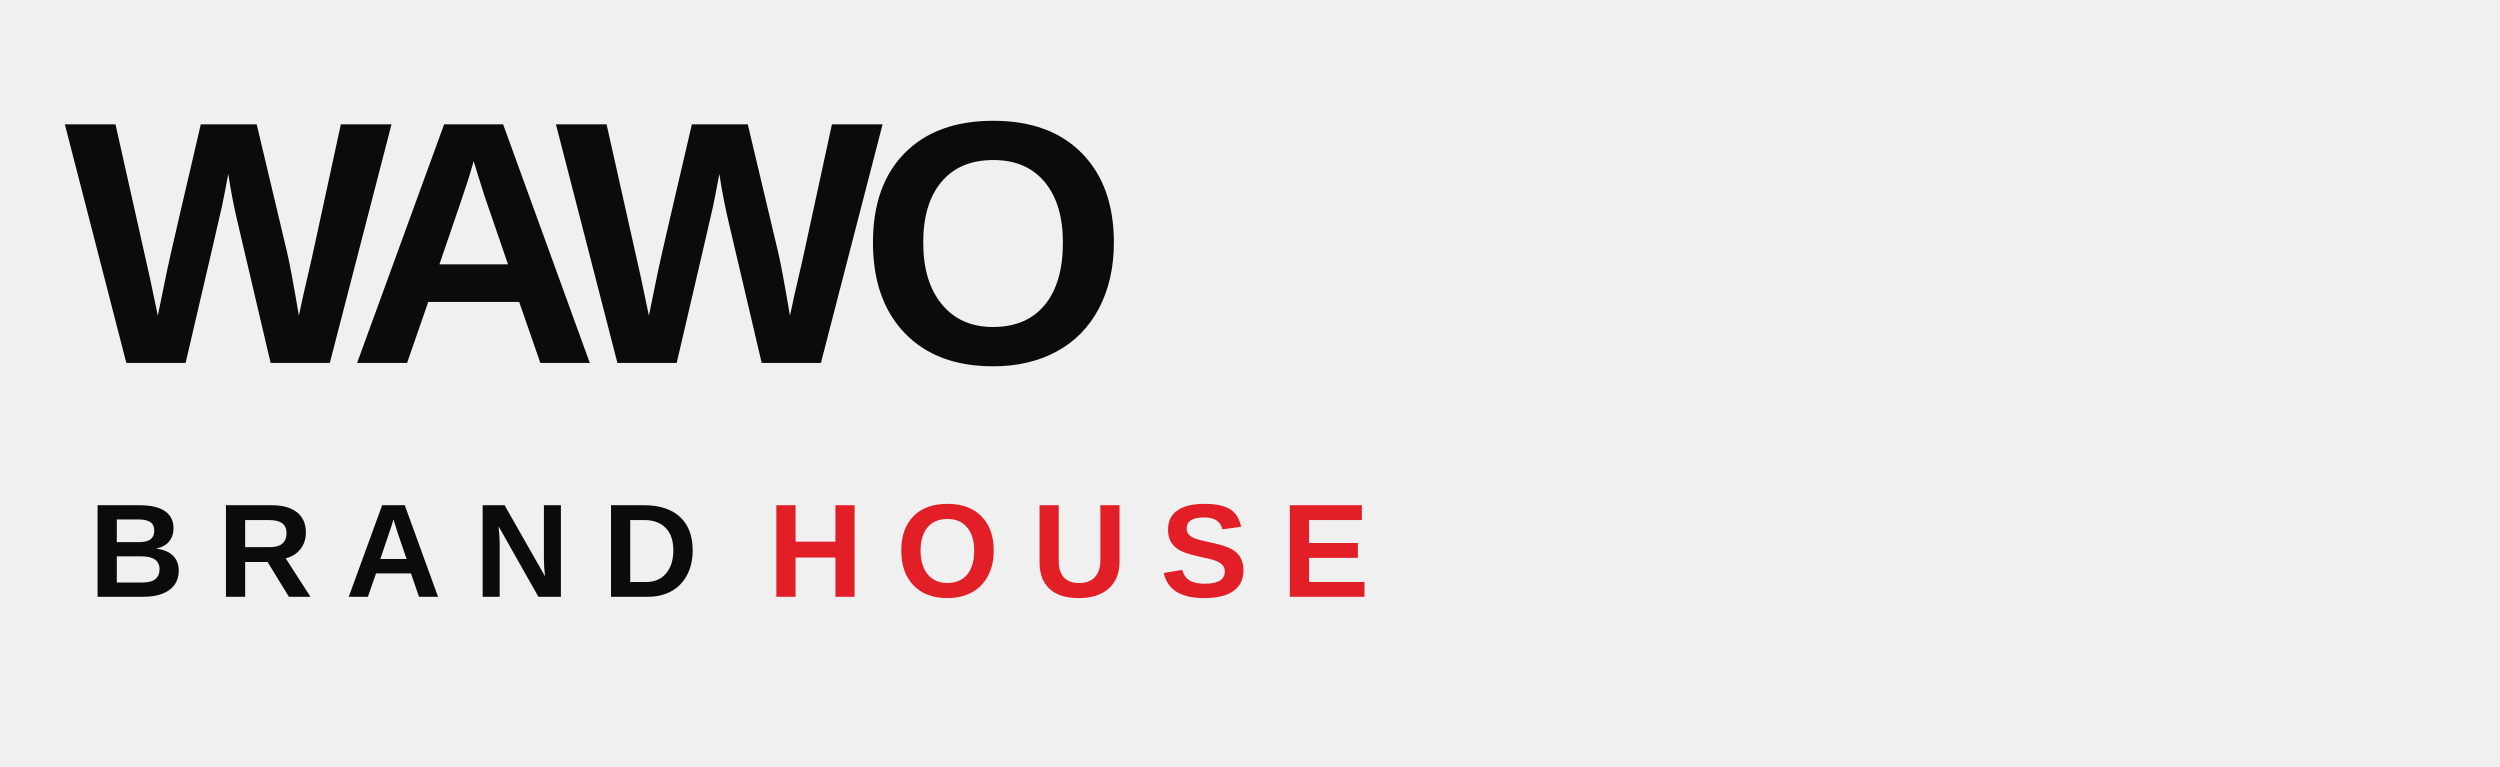
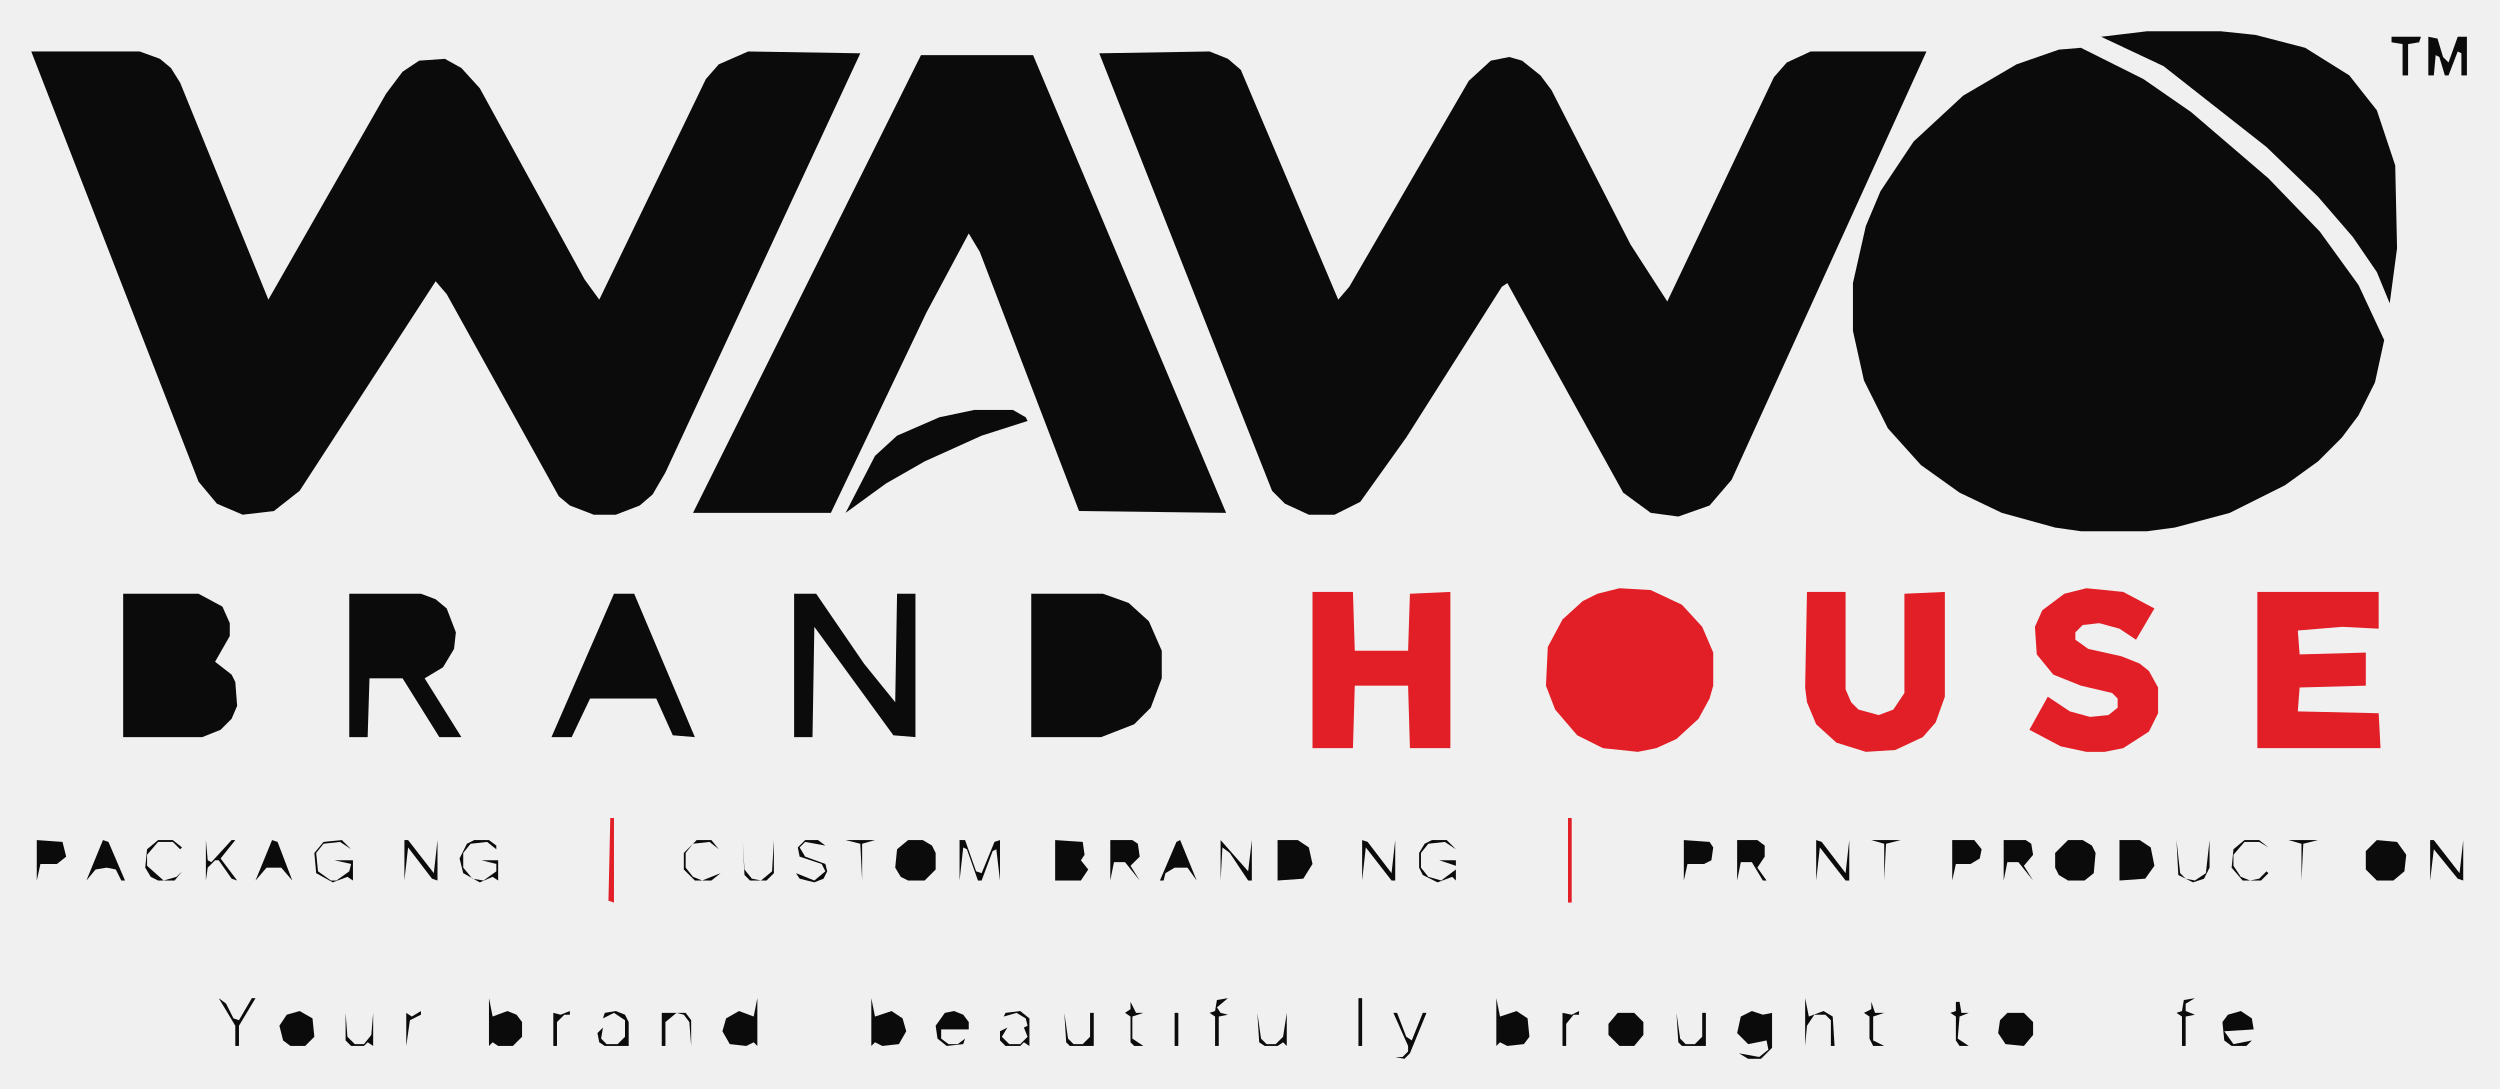
- <svg xmlns="http://www.w3.org/2000/svg" viewBox="0 0 620 190">
-   <rect width="620" height="190" fill="white" fill-opacity="0" />
-   <text x="16" y="90" font-family="Arial Black,Arial,sans-serif" font-size="86" font-weight="900" letter-spacing="-6" fill="#0b0b0b">WAWO</text>
-   <text x="22" y="148" font-family="Arial,sans-serif" font-size="33" font-weight="700" letter-spacing="8" fill="#0b0b0b">BRAND <tspan fill="#e21f26">HOUSE</tspan>
-   </text>
+ <svg xmlns="http://www.w3.org/2000/svg" viewBox="0 0 1360 592" role="img" aria-labelledby="title desc">
+   <path d="M 17,28 L 108,262 L 118,274 L 132,280 L 149,278 L 163,267 L 237,153 L 243,160 L 304,270 L 310,275 L 323,280 L 335,280 L 348,275 L 355,269 L 362,257 L 468,29 L 407,28 L 391,35 L 384,43 L 326,163 L 318,152 L 261,48 L 251,37 L 242,32 L 228,33 L 219,39 L 210,51 L 146,163 L 98,45 L 93,37 L 87,32 L 76,28 Z" fill="#0b0b0b" />
+   <path d="M 598,29 L 692,267 L 699,274 L 712,280 L 726,280 L 740,273 L 765,238 L 817,156 L 820,154 L 883,268 L 898,279 L 913,281 L 930,275 L 942,261 L 1048,28 L 985,28 L 972,34 L 965,42 L 907,164 L 887,133 L 844,49 L 838,41 L 828,33 L 821,31 L 811,33 L 799,44 L 734,156 L 728,163 L 675,38 L 668,32 L 658,28 Z" fill="#0b0b0b" />
+   <path d="M 1097,35 L 1068,52 L 1041,77 L 1023,104 L 1015,123 L 1008,154 L 1008,180 L 1014,207 L 1027,233 L 1045,253 L 1066,268 L 1089,279 L 1118,287 L 1132,289 L 1168,289 L 1183,287 L 1213,279 L 1243,264 L 1261,251 L 1274,238 L 1283,226 L 1292,208 L 1297,185 L 1283,155 L 1262,126 L 1234,97 L 1192,61 L 1166,43 L 1132,26 L 1120,27 Z" fill="#0b0b0b" />
+   <path d="M 501,30 L 377,279 L 452,279 L 504,170 L 527,127 L 533,137 L 587,278 L 667,279 L 562,30 Z" fill="#0b0b0b" />
+   <path d="M 1143,20 L 1177,36 L 1233,80 L 1261,107 L 1280,129 L 1293,148 L 1300,165 L 1304,135 L 1303,90 L 1293,60 L 1278,41 L 1254,26 L 1227,19 L 1208,17 L 1168,17 Z" fill="#0b0b0b" />
+   <path d="M 561,323 L 561,401 L 599,401 L 617,394 L 626,385 L 632,369 L 632,354 L 625,338 L 614,328 L 600,323 Z" fill="#0b0b0b" />
+   <path d="M 67,323 L 67,401 L 110,401 L 120,397 L 126,391 L 129,384 L 128,371 L 126,367 L 117,360 L 125,346 L 125,339 L 121,330 L 108,323 Z" fill="#0b0b0b" />
+   <path d="M 190,323 L 190,401 L 200,401 L 201,369 L 219,369 L 239,401 L 251,401 L 231,369 L 241,363 L 247,353 L 248,344 L 243,331 L 237,326 L 229,323 Z" fill="#0b0b0b" />
+   <path d="M 334,323 L 300,401 L 311,401 L 321,380 L 357,380 L 366,400 L 378,401 L 345,323 Z" fill="#0b0b0b" />
+   <path d="M 432,323 L 432,401 L 442,401 L 443,341 L 486,400 L 498,401 L 498,323 L 488,323 L 487,382 L 470,361 L 444,323 Z" fill="#0b0b0b" />
+   <path d="M 558,227 L 551,223 L 530,223 L 511,227 L 488,237 L 476,248 L 460,279 L 482,263 L 503,251 L 534,237 L 559,229 Z" fill="#0b0b0b" />
+   <path d="M 1293,457 L 1287,463 L 1287,473 L 1293,479 L 1302,479 L 1308,474 L 1309,465 L 1304,458 Z" fill="#0b0b0b" />
+   <path d="M 1125,457 L 1118,464 L 1118,472 L 1120,476 L 1125,479 L 1134,479 L 1139,475 L 1140,464 L 1138,460 L 1133,457 Z" fill="#0b0b0b" />
+   <path d="M 494,457 L 488,462 L 487,472 L 490,477 L 494,479 L 503,479 L 509,473 L 509,464 L 507,460 L 502,457 Z" fill="#0b0b0b" />
+   <path d="M 1153,457 L 1153,479 L 1167,478 L 1172,471 L 1170,461 L 1164,457 Z" fill="#0b0b0b" />
+   <path d="M 695,457 L 695,479 L 709,478 L 714,470 L 712,461 L 706,457 Z" fill="#0b0b0b" />
+   <path d="M 574,457 L 574,479 L 588,479 L 592,473 L 588,468 L 590,465 L 589,458 Z" fill="#0b0b0b" />
+   <path d="M 953,550 L 947,553 L 945,562 L 951,568 L 961,566 L 962,571 L 957,575 L 946,573 L 951,576 L 958,576 L 964,570 L 964,551 L 959,552 Z" fill="#0b0b0b" />
+   <path d="M 474,543 L 474,569 L 476,567 L 480,569 L 489,568 L 493,561 L 491,554 L 485,550 L 476,553 Z" fill="#0b0b0b" />
+   <path d="M 412,543 L 410,553 L 402,550 L 395,554 L 393,561 L 397,568 L 406,569 L 410,567 L 412,569 Z" fill="#0b0b0b" />
+   <path d="M 814,543 L 814,569 L 816,567 L 820,569 L 829,568 L 832,564 L 831,554 L 825,550 L 816,553 Z" fill="#0b0b0b" />
+   <path d="M 266,543 L 266,569 L 268,567 L 271,569 L 279,569 L 284,564 L 284,556 L 281,552 L 276,550 L 268,553 Z" fill="#0b0b0b" />
+   <path d="M 880,551 L 875,557 L 875,563 L 881,569 L 889,569 L 894,563 L 894,556 L 889,551 Z" fill="#0b0b0b" />
+   <path d="M 1092,551 L 1088,555 L 1087,562 L 1091,568 L 1101,569 L 1106,563 L 1106,556 L 1101,551 Z" fill="#0b0b0b" />
+   <path d="M 156,552 L 152,558 L 154,566 L 158,569 L 166,569 L 171,564 L 170,554 L 163,550 Z" fill="#0b0b0b" />
+   <path d="M 1321,20 L 1321,41 L 1324,41 L 1325,30 L 1327,31 L 1330,41 L 1332,41 L 1337,28 L 1339,29 L 1339,41 L 1342,41 L 1342,20 L 1337,20 L 1332,34 L 1329,31 L 1326,21 Z" fill="#0b0b0b" />
+   <path d="M 604,457 L 604,479 L 606,469 L 612,469 L 620,479 L 615,471 L 620,466 L 619,459 L 616,457 Z" fill="#0b0b0b" />
+   <path d="M 1090,457 L 1090,479 L 1092,469 L 1098,469 L 1106,479 L 1101,471 L 1106,465 L 1105,459 L 1102,457 Z" fill="#0b0b0b" />
+   <path d="M 930,458 L 916,457 L 916,479 L 918,470 L 927,470 L 931,468 L 932,461 Z" fill="#0b0b0b" />
+   <path d="M 34,458 L 20,457 L 20,479 L 22,470 L 31,470 L 36,466 Z" fill="#0b0b0b" />
+   <path d="M 1074,457 L 1062,457 L 1062,479 L 1064,470 L 1072,470 L 1077,467 L 1078,462 Z" fill="#0b0b0b" />
+   <path d="M 945,457 L 945,479 L 947,469 L 953,469 L 959,479 L 961,479 L 956,472 L 960,466 L 960,460 L 956,457 Z" fill="#0b0b0b" />
+   <path d="M 514,551 L 509,558 L 510,565 L 515,569 L 524,568 L 525,565 L 521,568 L 516,568 L 512,565 L 512,560 L 527,560 L 527,556 L 524,552 L 519,550 Z" fill="#0b0b0b" />
+   <path d="M 1212,552 L 1209,556 L 1210,566 L 1214,569 L 1222,569 L 1225,566 L 1215,568 L 1210,561 L 1226,560 L 1225,554 L 1219,550 Z" fill="#0b0b0b" />
+   <path d="M 56,457 L 47,479 L 52,473 L 58,472 L 63,473 L 66,479 L 68,479 L 59,458 Z" fill="#0b0b0b" />
+   <path d="M 642,457 L 640,458 L 631,479 L 633,479 L 634,475 L 639,472 L 646,472 L 651,479 Z" fill="#0b0b0b" />
+   <path d="M 148,457 L 139,479 L 145,472 L 153,472 L 159,479 L 151,458 Z" fill="#0b0b0b" />
+   <path d="M 522,457 L 522,479 L 524,461 L 526,462 L 532,479 L 534,479 L 540,463 L 542,462 L 544,479 L 544,457 L 541,458 L 534,475 L 531,474 L 525,457 Z" fill="#0b0b0b" />
+   <path d="M 1301,20 L 1301,23 L 1307,24 L 1307,41 L 1310,41 L 1310,24 L 1316,23 L 1317,20 Z" fill="#0b0b0b" />
+   <path d="M 1322,457 L 1322,479 L 1324,462 L 1337,478 L 1340,479 L 1340,457 L 1338,475 L 1324,457 Z" fill="#0b0b0b" />
+   <path d="M 220,457 L 220,479 L 222,461 L 235,478 L 238,479 L 238,457 L 236,475 L 222,457 Z" fill="#0b0b0b" />
+   <path d="M 988,457 L 988,479 L 990,461 L 1004,479 L 1006,479 L 1006,457 L 1004,475 L 991,458 Z" fill="#0b0b0b" />
+   <path d="M 329,551 L 328,554 L 334,551 L 340,555 L 340,564 L 336,568 L 330,568 L 327,565 L 328,559 L 325,562 L 326,567 L 329,569 L 342,569 L 342,556 L 340,552 L 335,550 Z" fill="#0b0b0b" />
+   <path d="M 176,458 L 171,464 L 172,475 L 181,480 L 189,477 L 192,479 L 192,468 L 182,468 L 191,470 L 190,474 L 183,479 L 180,479 L 173,474 L 172,464 L 176,459 L 185,458 L 191,462 L 186,457 Z" fill="#0b0b0b" />
+   <path d="M 982,543 L 982,569 L 983,558 L 987,552 L 993,552 L 996,555 L 996,569 L 998,569 L 997,553 L 992,550 L 984,553 Z" fill="#0b0b0b" />
+   <path d="M 775,459 L 772,464 L 772,472 L 774,476 L 782,480 L 790,477 L 792,479 L 792,468 L 783,468 L 792,471 L 792,473 L 784,479 L 777,477 L 773,472 L 773,464 L 777,459 L 786,458 L 792,462 L 787,457 L 779,457 Z" fill="#0b0b0b" />
+   <path d="M 119,543 L 128,558 L 128,569 L 130,569 L 130,558 L 139,543 L 137,543 L 130,555 L 127,554 L 123,546 Z" fill="#0b0b0b" />
+   <path d="M 776,551 L 774,551 L 768,566 L 765,564 L 760,551 L 758,551 L 766,569 L 766,572 L 763,575 L 759,575 L 764,576 L 767,573 Z" fill="#0b0b0b" />
+   <path d="M 254,459 L 250,467 L 252,475 L 261,480 L 268,477 L 271,479 L 271,468 L 262,468 L 270,470 L 270,474 L 263,479 L 257,478 L 252,472 L 252,464 L 256,459 L 265,458 L 270,462 L 270,460 L 266,457 L 258,457 Z" fill="#0b0b0b" />
+   <path d="M 912,551 L 913,567 L 915,569 L 928,569 L 928,551 L 926,551 L 926,564 L 922,568 L 917,568 L 914,565 Z" fill="#0b0b0b" />
+   <path d="M 547,551 L 546,553 L 553,551 L 558,554 L 559,558 L 557,559 L 559,564 L 555,568 L 549,568 L 545,564 L 548,559 L 544,561 L 544,566 L 547,569 L 555,569 L 557,567 L 560,569 L 560,554 L 555,550 Z" fill="#0b0b0b" />
+   <path d="M 741,457 L 741,479 L 743,461 L 757,479 L 759,479 L 759,457 L 757,475 L 744,458 Z" fill="#0b0b0b" />
+   <path d="M 579,551 L 580,567 L 582,569 L 595,569 L 595,551 L 593,551 L 593,564 L 589,568 L 584,568 L 581,565 Z" fill="#0b0b0b" />
+   <path d="M 373,551 L 360,551 L 360,569 L 362,569 L 362,556 L 368,551 L 372,552 L 375,556 L 376,569 L 376,555 Z" fill="#0b0b0b" />
+   <path d="M 112,457 L 112,479 L 113,472 L 117,468 L 119,468 L 126,478 L 129,479 L 120,467 L 128,457 L 126,457 L 115,469 L 113,468 Z" fill="#0b0b0b" />
+   <path d="M 664,457 L 664,479 L 665,461 L 669,464 L 679,479 L 681,479 L 681,457 L 679,474 Z" fill="#0b0b0b" />
+   <path d="M 438,457 L 434,461 L 435,466 L 447,470 L 449,474 L 443,479 L 433,475 L 435,478 L 443,480 L 448,478 L 450,474 L 449,470 L 438,466 L 435,461 L 438,458 L 449,460 L 445,457 Z" fill="#0b0b0b" />
+   <path d="M 668,543 L 662,544 L 661,550 L 658,551 L 661,553 L 661,569 L 663,569 L 663,553 L 668,552 L 664,551 L 662,548 Z" fill="#0b0b0b" />
+   <path d="M 1221,457 L 1215,462 L 1214,472 L 1220,479 L 1230,479 L 1234,475 L 1233,474 L 1229,478 L 1224,479 L 1219,477 L 1215,471 L 1215,465 L 1221,458 L 1229,458 L 1234,461 L 1229,457 Z" fill="#0b0b0b" />
+   <path d="M 684,551 L 685,567 L 688,569 L 695,569 L 698,567 L 700,569 L 700,551 L 698,564 L 694,568 L 689,568 L 686,565 Z" fill="#0b0b0b" />
+   <path d="M 86,457 L 80,462 L 79,472 L 82,477 L 86,479 L 95,479 L 99,474 L 96,477 L 89,479 L 80,471 L 80,465 L 86,458 L 94,458 L 98,462 L 99,461 L 94,457 Z" fill="#0b0b0b" />
+   <path d="M 1064,545 L 1064,550 L 1061,551 L 1064,553 L 1064,566 L 1066,569 L 1071,569 L 1065,565 L 1066,553 L 1071,551 L 1067,551 L 1066,545 Z" fill="#0b0b0b" />
+   <path d="M 1018,545 L 1018,549 L 1014,551 L 1017,553 L 1017,565 L 1019,569 L 1025,569 L 1019,566 L 1019,553 L 1025,551 L 1020,551 Z" fill="#0b0b0b" />
+   <path d="M 379,457 L 372,464 L 372,473 L 378,479 L 387,479 L 392,475 L 382,479 L 377,477 L 373,472 L 373,464 L 377,459 L 386,458 L 391,462 L 387,457 Z" fill="#0b0b0b" />
+   <path d="M 188,551 L 188,566 L 191,569 L 198,569 L 200,567 L 203,569 L 203,551 L 202,563 L 198,568 L 193,568 L 189,564 Z" fill="#0b0b0b" />
+   <path d="M 1194,543 L 1188,544 L 1187,550 L 1184,551 L 1187,553 L 1187,569 L 1189,569 L 1189,553 L 1194,552 L 1189,550 L 1189,546 Z" fill="#0b0b0b" />
+   <path d="M 404,457 L 405,476 L 408,479 L 417,479 L 421,475 L 421,457 L 420,474 L 414,479 L 409,478 L 405,473 Z" fill="#0b0b0b" />
+   <path d="M 1184,457 L 1185,476 L 1193,480 L 1199,478 L 1202,472 L 1202,457 L 1200,475 L 1194,479 L 1189,478 L 1186,475 Z" fill="#0b0b0b" />
+   <path d="M 739,543 L 739,569 L 741,569 L 741,543 Z" fill="#0b0b0b" />
+   <path d="M 310,550 L 305,552 L 301,551 L 301,569 L 303,569 L 303,556 L 307,552 L 310,552 Z" fill="#0b0b0b" />
+   <path d="M 859,550 L 855,552 L 850,551 L 850,569 L 852,569 L 852,557 L 856,552 L 859,552 Z" fill="#0b0b0b" />
+   <path d="M 615,545 L 615,549 L 612,551 L 615,553 L 615,567 L 617,569 L 622,569 L 616,565 L 616,553 L 622,551 L 618,551 Z" fill="#0b0b0b" />
+   <path d="M 1261,457 L 1245,457 L 1252,459 L 1252,479 L 1253,459 Z" fill="#0b0b0b" />
+   <path d="M 1034,457 L 1018,457 L 1025,459 L 1025,479 L 1026,459 Z" fill="#0b0b0b" />
+   <path d="M 639,551 L 639,569 L 641,569 L 641,551 Z" fill="#0b0b0b" />
+   <path d="M 229,550 L 224,553 L 221,551 L 221,569 L 223,555 L 229,552 Z" fill="#0b0b0b" />
+   <path d="M 460,457 L 468,459 L 469,479 L 469,459 L 476,457 Z" fill="#0b0b0b" />
+   <path d="M 881,320 L 869,323 L 861,327 L 850,337 L 842,352 L 841,373 L 846,386 L 858,400 L 872,407 L 891,409 L 901,407 L 912,402 L 924,391 L 930,380 L 932,373 L 932,355 L 926,341 L 915,329 L 898,321 Z" fill="#e21f26" />
+   <path d="M 714,322 L 714,407 L 736,407 L 737,373 L 766,373 L 767,407 L 789,407 L 789,322 L 767,323 L 766,354 L 737,354 L 736,322 Z" fill="#e21f26" />
+   <path d="M 1228,322 L 1228,407 L 1295,407 L 1294,388 L 1250,387 L 1251,374 L 1287,373 L 1287,355 L 1251,356 L 1250,343 L 1274,341 L 1294,342 L 1294,322 Z" fill="#e21f26" />
+   <path d="M 983,322 L 982,374 L 983,382 L 988,394 L 999,404 L 1015,409 L 1031,408 L 1046,401 L 1053,393 L 1058,379 L 1058,322 L 1036,323 L 1036,377 L 1030,386 L 1022,389 L 1011,386 L 1007,382 L 1004,375 L 1004,322 Z" fill="#e21f26" />
+   <path d="M 1135,320 L 1123,323 L 1111,332 L 1107,341 L 1108,356 L 1117,367 L 1132,373 L 1149,377 L 1152,380 L 1152,385 L 1147,389 L 1137,390 L 1126,387 L 1114,379 L 1104,397 L 1121,406 L 1135,409 L 1145,409 L 1155,407 L 1169,398 L 1174,388 L 1174,374 L 1169,365 L 1164,361 L 1154,357 L 1136,353 L 1129,348 L 1129,344 L 1133,340 L 1142,339 L 1153,342 L 1162,348 L 1172,331 L 1155,322 Z" fill="#e21f26" />
+   <path d="M 332,445 L 331,490 L 334,491 L 334,445 Z" fill="#e21f26" />
+   <path d="M 853,445 L 853,491 L 855,491 L 855,445 Z" fill="#e21f26" />
</svg>
